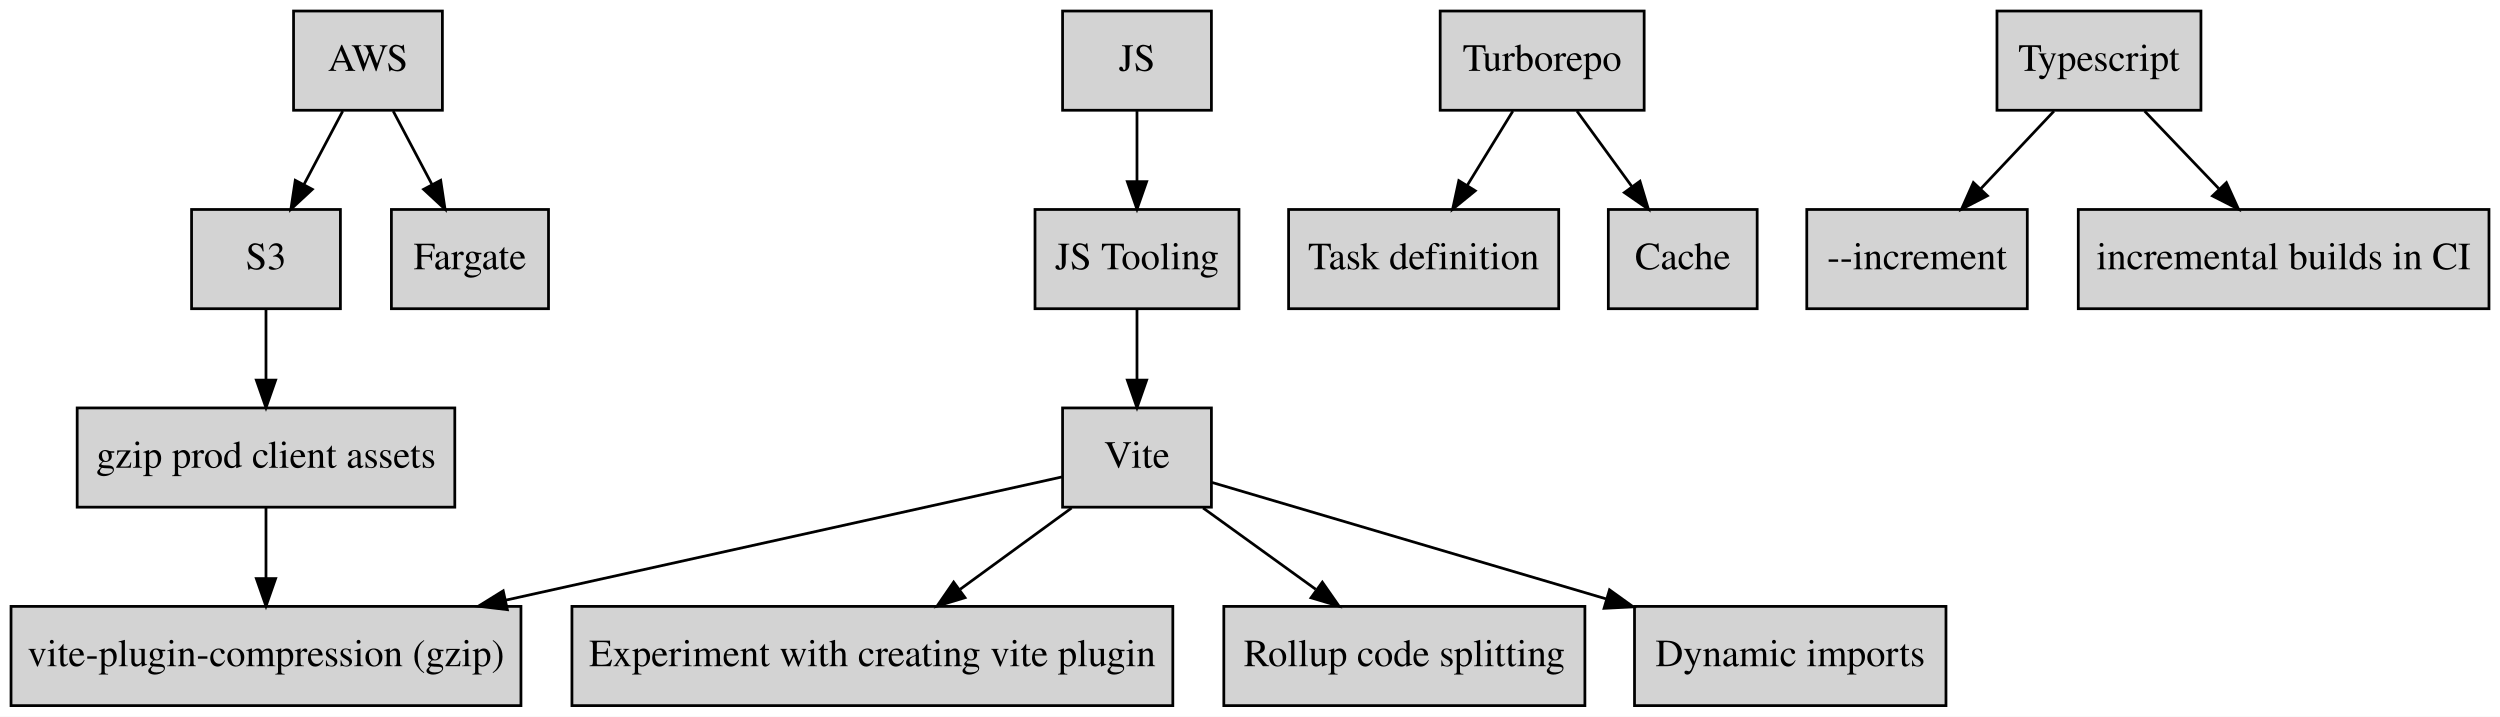
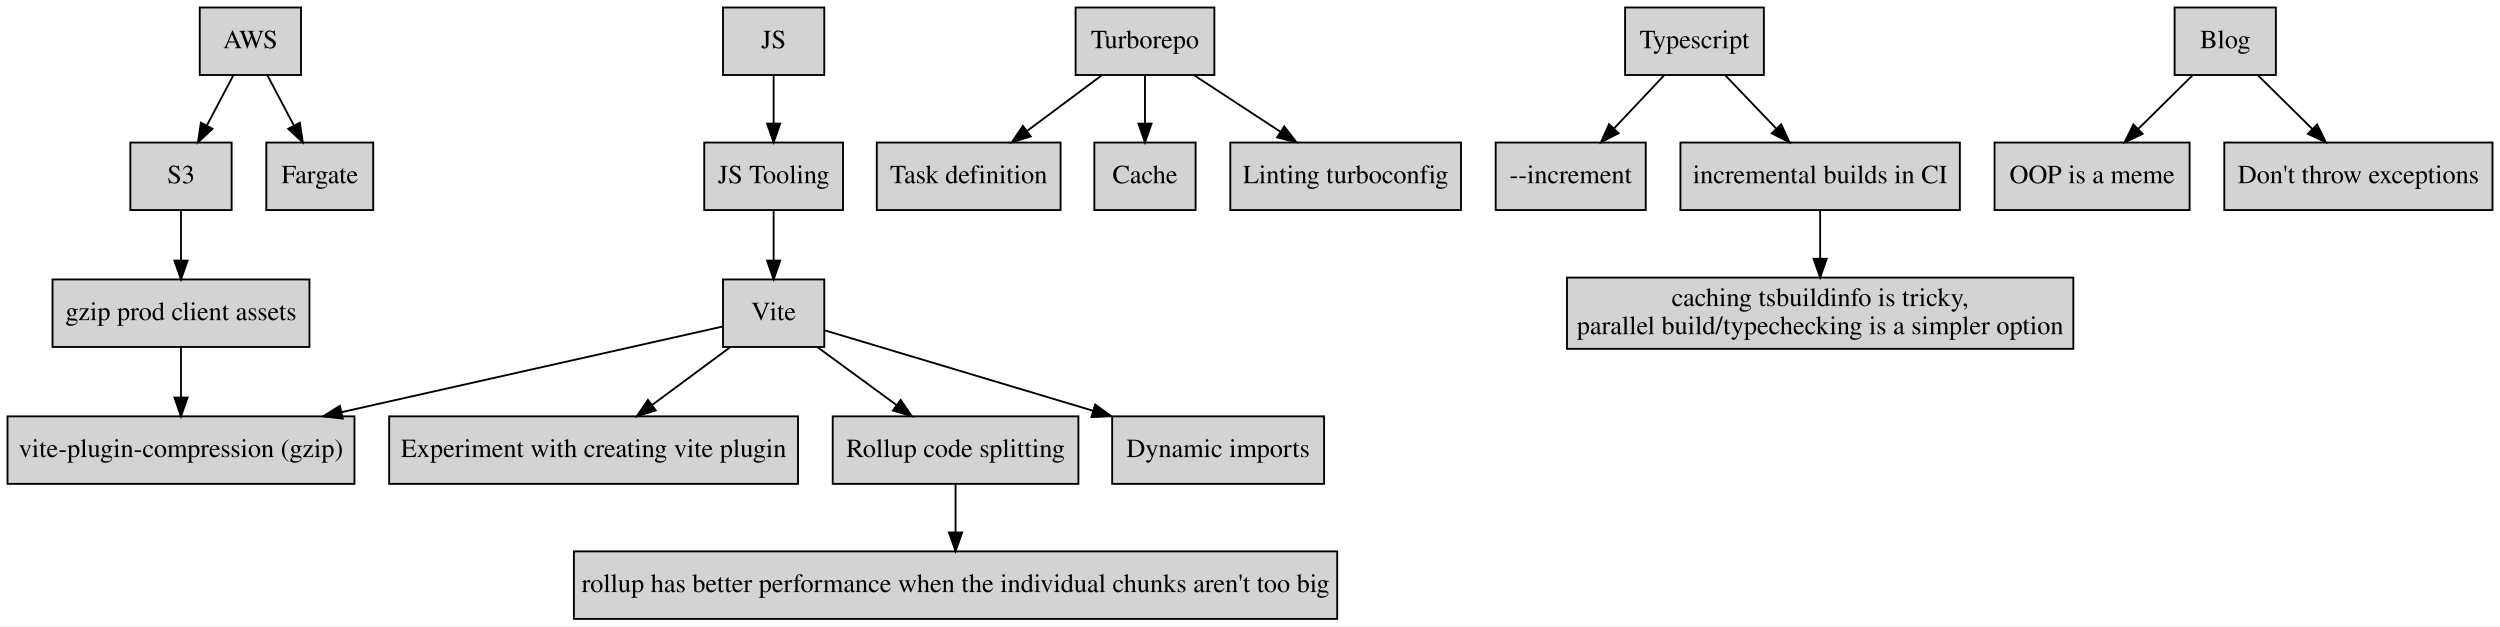
- <svg xmlns="http://www.w3.org/2000/svg" xmlns:xlink="http://www.w3.org/1999/xlink" width="907pt" height="260pt" viewBox="0.00 0.00 907.00 260.00">
-   <g id="graph0" class="graph" transform="scale(1 1) rotate(0) translate(4 256)">
-     <polygon fill="white" stroke="transparent" points="-4,4 -4,-256 903,-256 903,4 -4,4" />
+ <svg xmlns="http://www.w3.org/2000/svg" xmlns:xlink="http://www.w3.org/1999/xlink" width="1333pt" height="334pt" viewBox="0.00 0.00 1333.00 334.00">
+   <g id="graph0" class="graph" transform="scale(1 1) rotate(0) translate(4 330)">
+     <polygon fill="white" stroke="transparent" points="-4,4 -4,-330 1329,-330 1329,4 -4,4" />
    <g id="node1" class="node">
-       <polygon fill="lightgrey" stroke="black" points="156.5,-252 102.5,-252 102.5,-216 156.5,-216 156.5,-252" />
-       <text text-anchor="middle" x="129.5" y="-230.3" font-family="Times,serif" font-size="14.00">AWS</text>
+       <polygon fill="lightgrey" stroke="black" points="156.5,-326 102.5,-326 102.5,-290 156.5,-290 156.5,-326" />
+       <text text-anchor="middle" x="129.5" y="-304.3" font-family="Times,serif" font-size="14.00">AWS</text>
    </g>
    <g id="node2" class="node">
-       <polygon fill="lightgrey" stroke="black" points="119.5,-180 65.5,-180 65.5,-144 119.5,-144 119.5,-180" />
-       <text text-anchor="middle" x="92.5" y="-158.3" font-family="Times,serif" font-size="14.00">S3</text>
+       <polygon fill="lightgrey" stroke="black" points="119.5,-254 65.5,-254 65.5,-218 119.5,-218 119.5,-254" />
+       <text text-anchor="middle" x="92.5" y="-232.3" font-family="Times,serif" font-size="14.00">S3</text>
    </g>
    <g id="edge1" class="edge">
-       <path fill="none" stroke="black" d="M120.35,-215.7C116.1,-207.64 110.94,-197.89 106.23,-188.98" />
-       <polygon fill="black" stroke="black" points="109.31,-187.31 101.54,-180.1 103.12,-190.58 109.31,-187.31" />
+       <path fill="none" stroke="black" d="M120.35,-289.7C116.1,-281.64 110.94,-271.89 106.23,-262.98" />
+       <polygon fill="black" stroke="black" points="109.31,-261.31 101.54,-254.1 103.12,-264.58 109.31,-261.31" />
    </g>
    <g id="node4" class="node">
-       <polygon fill="lightgrey" stroke="black" points="195,-180 138,-180 138,-144 195,-144 195,-180" />
-       <text text-anchor="middle" x="166.5" y="-158.3" font-family="Times,serif" font-size="14.00">Fargate</text>
+       <polygon fill="lightgrey" stroke="black" points="195,-254 138,-254 138,-218 195,-218 195,-254" />
+       <text text-anchor="middle" x="166.5" y="-232.3" font-family="Times,serif" font-size="14.00">Fargate</text>
    </g>
    <g id="edge3" class="edge">
-       <path fill="none" stroke="black" d="M138.65,-215.7C142.9,-207.64 148.06,-197.89 152.77,-188.98" />
-       <polygon fill="black" stroke="black" points="155.88,-190.58 157.46,-180.1 149.69,-187.31 155.88,-190.58" />
+       <path fill="none" stroke="black" d="M138.65,-289.7C142.9,-281.64 148.06,-271.89 152.77,-262.98" />
+       <polygon fill="black" stroke="black" points="155.88,-264.58 157.46,-254.1 149.69,-261.31 155.88,-264.58" />
    </g>
    <g id="node3" class="node">
-       <polygon fill="lightgrey" stroke="black" points="161,-108 24,-108 24,-72 161,-72 161,-108" />
-       <text text-anchor="middle" x="92.5" y="-86.3" font-family="Times,serif" font-size="14.00">gzip prod client assets</text>
+       <polygon fill="lightgrey" stroke="black" points="161,-181 24,-181 24,-145 161,-145 161,-181" />
+       <text text-anchor="middle" x="92.5" y="-159.3" font-family="Times,serif" font-size="14.00">gzip prod client assets</text>
    </g>
    <g id="edge2" class="edge">
-       <path fill="none" stroke="black" d="M92.5,-143.7C92.5,-135.98 92.5,-126.71 92.5,-118.11" />
-       <polygon fill="black" stroke="black" points="96,-118.1 92.5,-108.1 89,-118.1 96,-118.1" />
+       <path fill="none" stroke="black" d="M92.5,-217.81C92.5,-209.79 92.5,-200.05 92.5,-191.07" />
+       <polygon fill="black" stroke="black" points="96,-191.03 92.5,-181.03 89,-191.03 96,-191.03" />
    </g>
    <g id="node8" class="node">
      <g id="a_node8">
        <a xlink:href="http://github.com/vbenjs/vite-plugin-compression" xlink:title="vite-plugin-compression (gzip)">
-           <polygon fill="lightgrey" stroke="black" points="185,-36 0,-36 0,0 185,0 185,-36" />
-           <text text-anchor="middle" x="92.5" y="-14.3" font-family="Times,serif" font-size="14.00">vite-plugin-compression (gzip)</text>
+           <polygon fill="lightgrey" stroke="black" points="185,-108 0,-108 0,-72 185,-72 185,-108" />
+           <text text-anchor="middle" x="92.5" y="-86.3" font-family="Times,serif" font-size="14.00">vite-plugin-compression (gzip)</text>
        </a>
      </g>
    </g>
    <g id="edge7" class="edge">
-       <path fill="none" stroke="black" d="M92.5,-71.7C92.5,-63.98 92.5,-54.71 92.5,-46.11" />
-       <polygon fill="black" stroke="black" points="96,-46.1 92.5,-36.1 89,-46.1 96,-46.1" />
+       <path fill="none" stroke="black" d="M92.5,-144.81C92.5,-136.79 92.5,-127.05 92.5,-118.07" />
+       <polygon fill="black" stroke="black" points="96,-118.03 92.5,-108.03 89,-118.03 96,-118.03" />
    </g>
    <g id="node5" class="node">
-       <polygon fill="lightgrey" stroke="black" points="435.5,-252 381.5,-252 381.5,-216 435.5,-216 435.5,-252" />
-       <text text-anchor="middle" x="408.5" y="-230.3" font-family="Times,serif" font-size="14.00">JS</text>
+       <polygon fill="lightgrey" stroke="black" points="435.5,-326 381.5,-326 381.5,-290 435.5,-290 435.5,-326" />
+       <text text-anchor="middle" x="408.5" y="-304.3" font-family="Times,serif" font-size="14.00">JS</text>
    </g>
    <g id="node6" class="node">
-       <polygon fill="lightgrey" stroke="black" points="445.5,-180 371.5,-180 371.5,-144 445.5,-144 445.5,-180" />
-       <text text-anchor="middle" x="408.5" y="-158.3" font-family="Times,serif" font-size="14.00">JS Tooling</text>
+       <polygon fill="lightgrey" stroke="black" points="445.5,-254 371.5,-254 371.5,-218 445.5,-218 445.5,-254" />
+       <text text-anchor="middle" x="408.5" y="-232.3" font-family="Times,serif" font-size="14.00">JS Tooling</text>
    </g>
    <g id="edge4" class="edge">
-       <path fill="none" stroke="black" d="M408.5,-215.7C408.5,-207.98 408.5,-198.71 408.5,-190.11" />
-       <polygon fill="black" stroke="black" points="412,-190.1 408.5,-180.1 405,-190.1 412,-190.1" />
+       <path fill="none" stroke="black" d="M408.5,-289.7C408.5,-281.98 408.5,-272.71 408.5,-264.11" />
+       <polygon fill="black" stroke="black" points="412,-264.1 408.5,-254.1 405,-264.1 412,-264.1" />
    </g>
    <g id="node7" class="node">
-       <polygon fill="lightgrey" stroke="black" points="435.5,-108 381.5,-108 381.5,-72 435.5,-72 435.5,-108" />
-       <text text-anchor="middle" x="408.5" y="-86.3" font-family="Times,serif" font-size="14.00">Vite</text>
+       <polygon fill="lightgrey" stroke="black" points="435.5,-181 381.5,-181 381.5,-145 435.5,-145 435.5,-181" />
+       <text text-anchor="middle" x="408.5" y="-159.3" font-family="Times,serif" font-size="14.00">Vite</text>
    </g>
    <g id="edge5" class="edge">
-       <path fill="none" stroke="black" d="M408.5,-143.7C408.5,-135.98 408.5,-126.71 408.5,-118.11" />
-       <polygon fill="black" stroke="black" points="412,-118.1 408.5,-108.1 405,-118.1 412,-118.1" />
+       <path fill="none" stroke="black" d="M408.5,-217.81C408.5,-209.79 408.5,-200.05 408.5,-191.07" />
+       <polygon fill="black" stroke="black" points="412,-191.03 408.5,-181.03 405,-191.03 412,-191.03" />
    </g>
    <g id="edge6" class="edge">
-       <path fill="none" stroke="black" d="M381.28,-82.97C336.91,-73.14 247.12,-53.25 179.38,-38.24" />
-       <polygon fill="black" stroke="black" points="180.07,-34.81 169.55,-36.07 178.56,-41.65 180.07,-34.81" />
+       <path fill="none" stroke="black" d="M381.28,-155.89C336.62,-145.85 245.96,-125.48 178.07,-110.23" />
+       <polygon fill="black" stroke="black" points="178.75,-106.79 168.23,-108.01 177.22,-113.62 178.75,-106.79" />
    </g>
    <g id="node9" class="node">
-       <polygon fill="lightgrey" stroke="black" points="421.5,-36 203.5,-36 203.5,0 421.5,0 421.5,-36" />
-       <text text-anchor="middle" x="312.5" y="-14.3" font-family="Times,serif" font-size="14.00">Experiment with creating vite plugin</text>
+       <polygon fill="lightgrey" stroke="black" points="421.5,-108 203.5,-108 203.5,-72 421.5,-72 421.5,-108" />
+       <text text-anchor="middle" x="312.5" y="-86.3" font-family="Times,serif" font-size="14.00">Experiment with creating vite plugin</text>
    </g>
    <g id="edge8" class="edge">
-       <path fill="none" stroke="black" d="M384.77,-71.7C372.56,-62.8 357.51,-51.82 344.32,-42.2" />
-       <polygon fill="black" stroke="black" points="346.1,-39.17 335.96,-36.1 341.98,-44.82 346.1,-39.17" />
+       <path fill="none" stroke="black" d="M385.26,-144.81C372.76,-135.57 357.18,-124.04 343.64,-114.03" />
+       <polygon fill="black" stroke="black" points="345.65,-111.16 335.52,-108.03 341.48,-116.79 345.65,-111.16" />
    </g>
    <g id="node10" class="node">
-       <polygon fill="lightgrey" stroke="black" points="571,-36 440,-36 440,0 571,0 571,-36" />
-       <text text-anchor="middle" x="505.5" y="-14.3" font-family="Times,serif" font-size="14.00">Rollup code splitting</text>
+       <polygon fill="lightgrey" stroke="black" points="571,-108 440,-108 440,-72 571,-72 571,-108" />
+       <text text-anchor="middle" x="505.5" y="-86.3" font-family="Times,serif" font-size="14.00">Rollup code splitting</text>
    </g>
    <g id="edge9" class="edge">
-       <path fill="none" stroke="black" d="M432.48,-71.7C444.81,-62.8 460.02,-51.82 473.35,-42.2" />
-       <polygon fill="black" stroke="black" points="475.74,-44.79 481.8,-36.1 471.64,-39.12 475.74,-44.79" />
+       <path fill="none" stroke="black" d="M431.98,-144.81C444.61,-135.57 460.36,-124.04 474.03,-114.03" />
+       <polygon fill="black" stroke="black" points="476.23,-116.76 482.24,-108.03 472.1,-111.11 476.23,-116.76" />
    </g>
    <g id="node11" class="node">
-       <polygon fill="lightgrey" stroke="black" points="702,-36 589,-36 589,0 702,0 702,-36" />
-       <text text-anchor="middle" x="645.5" y="-14.3" font-family="Times,serif" font-size="14.00">Dynamic imports</text>
+       <polygon fill="lightgrey" stroke="black" points="702,-108 589,-108 589,-72 702,-72 702,-108" />
+       <text text-anchor="middle" x="645.5" y="-86.3" font-family="Times,serif" font-size="14.00">Dynamic imports</text>
    </g>
    <g id="edge10" class="edge">
-       <path fill="none" stroke="black" d="M435.69,-80.97C470.31,-70.74 531.32,-52.73 578.65,-38.74" />
-       <polygon fill="black" stroke="black" points="579.93,-42.02 588.53,-35.83 577.95,-35.3 579.93,-42.02" />
+       <path fill="none" stroke="black" d="M435.69,-153.86C470.38,-143.46 531.57,-125.13 578.95,-110.94" />
+       <polygon fill="black" stroke="black" points="579.96,-114.29 588.53,-108.07 577.95,-107.58 579.96,-114.29" />
    </g>
    <g id="node12" class="node">
-       <polygon fill="lightgrey" stroke="black" points="592.5,-252 518.5,-252 518.5,-216 592.5,-216 592.5,-252" />
-       <text text-anchor="middle" x="555.5" y="-230.3" font-family="Times,serif" font-size="14.00">Turborepo</text>
+       <polygon fill="lightgrey" stroke="black" points="709,-36 302,-36 302,0 709,0 709,-36" />
+       <text text-anchor="middle" x="505.5" y="-14.3" font-family="Times,serif" font-size="14.00">rollup has better performance when the individual chunks aren't too big</text>
+     </g>
+     <g id="edge11" class="edge">
+       <path fill="none" stroke="black" d="M505.5,-71.7C505.5,-63.98 505.5,-54.71 505.5,-46.11" />
+       <polygon fill="black" stroke="black" points="509,-46.1 505.5,-36.1 502,-46.1 509,-46.1" />
    </g>
    <g id="node13" class="node">
-       <polygon fill="lightgrey" stroke="black" points="561.5,-180 463.5,-180 463.5,-144 561.5,-144 561.5,-180" />
-       <text text-anchor="middle" x="512.5" y="-158.3" font-family="Times,serif" font-size="14.00">Task definition</text>
-     </g>
-     <g id="edge11" class="edge">
-       <path fill="none" stroke="black" d="M544.87,-215.7C539.87,-207.56 533.81,-197.69 528.29,-188.7" />
-       <polygon fill="black" stroke="black" points="531.22,-186.79 523.01,-180.1 525.26,-190.46 531.22,-186.79" />
+       <polygon fill="lightgrey" stroke="black" points="643.5,-326 569.5,-326 569.5,-290 643.5,-290 643.5,-326" />
+       <text text-anchor="middle" x="606.5" y="-304.3" font-family="Times,serif" font-size="14.00">Turborepo</text>
    </g>
    <g id="node14" class="node">
-       <polygon fill="lightgrey" stroke="black" points="633.5,-180 579.5,-180 579.5,-144 633.5,-144 633.5,-180" />
-       <text text-anchor="middle" x="606.5" y="-158.3" font-family="Times,serif" font-size="14.00">Cache</text>
+       <polygon fill="lightgrey" stroke="black" points="561.5,-254 463.5,-254 463.5,-218 561.5,-218 561.5,-254" />
+       <text text-anchor="middle" x="512.5" y="-232.3" font-family="Times,serif" font-size="14.00">Task definition</text>
    </g>
    <g id="edge12" class="edge">
-       <path fill="none" stroke="black" d="M568.11,-215.7C574.1,-207.47 581.38,-197.48 587.98,-188.42" />
-       <polygon fill="black" stroke="black" points="590.98,-190.25 594.04,-180.1 585.32,-186.13 590.98,-190.25" />
+       <path fill="none" stroke="black" d="M583.26,-289.7C571.31,-280.8 556.58,-269.82 543.65,-260.2" />
+       <polygon fill="black" stroke="black" points="545.58,-257.27 535.47,-254.1 541.4,-262.88 545.58,-257.27" />
    </g>
    <g id="node15" class="node">
-       <polygon fill="lightgrey" stroke="black" points="794.5,-252 720.5,-252 720.5,-216 794.5,-216 794.5,-252" />
-       <text text-anchor="middle" x="757.5" y="-230.3" font-family="Times,serif" font-size="14.00">Typescript</text>
+       <polygon fill="lightgrey" stroke="black" points="633.5,-254 579.5,-254 579.5,-218 633.5,-218 633.5,-254" />
+       <text text-anchor="middle" x="606.5" y="-232.3" font-family="Times,serif" font-size="14.00">Cache</text>
+     </g>
+     <g id="edge13" class="edge">
+       <path fill="none" stroke="black" d="M606.5,-289.7C606.5,-281.98 606.5,-272.71 606.5,-264.11" />
+       <polygon fill="black" stroke="black" points="610,-264.1 606.5,-254.1 603,-264.1 610,-264.1" />
    </g>
    <g id="node16" class="node">
-       <polygon fill="lightgrey" stroke="black" points="731.5,-180 651.5,-180 651.5,-144 731.5,-144 731.5,-180" />
-       <text text-anchor="middle" x="691.5" y="-158.3" font-family="Times,serif" font-size="14.00">--increment</text>
+       <polygon fill="lightgrey" stroke="black" points="775,-254 652,-254 652,-218 775,-218 775,-254" />
+       <text text-anchor="middle" x="713.5" y="-232.3" font-family="Times,serif" font-size="14.00">Linting turboconfig</text>
    </g>
-     <g id="edge13" class="edge">
-       <path fill="none" stroke="black" d="M741.19,-215.7C733.19,-207.22 723.43,-196.86 714.68,-187.58" />
-       <polygon fill="black" stroke="black" points="717.03,-184.98 707.63,-180.1 711.94,-189.78 717.03,-184.98" />
+     <g id="edge14" class="edge">
+       <path fill="none" stroke="black" d="M632.68,-289.88C646.54,-280.81 663.74,-269.55 678.71,-259.76" />
+       <polygon fill="black" stroke="black" points="680.77,-262.59 687.22,-254.19 676.94,-256.74 680.77,-262.59" />
    </g>
    <g id="node17" class="node">
-       <polygon fill="lightgrey" stroke="black" points="899,-180 750,-180 750,-144 899,-144 899,-180" />
-       <text text-anchor="middle" x="824.5" y="-158.3" font-family="Times,serif" font-size="14.00">incremental builds in CI</text>
+       <polygon fill="lightgrey" stroke="black" points="936.5,-326 862.5,-326 862.5,-290 936.5,-290 936.5,-326" />
+       <text text-anchor="middle" x="899.5" y="-304.3" font-family="Times,serif" font-size="14.00">Typescript</text>
    </g>
-     <g id="edge14" class="edge">
-       <path fill="none" stroke="black" d="M774.06,-215.7C782.18,-207.22 792.09,-196.86 800.97,-187.58" />
-       <polygon fill="black" stroke="black" points="803.74,-189.75 808.13,-180.1 798.69,-184.91 803.74,-189.75" />
+     <g id="node18" class="node">
+       <polygon fill="lightgrey" stroke="black" points="873.5,-254 793.5,-254 793.5,-218 873.5,-218 873.5,-254" />
+       <text text-anchor="middle" x="833.5" y="-232.3" font-family="Times,serif" font-size="14.00">--increment</text>
+     </g>
+     <g id="edge15" class="edge">
+       <path fill="none" stroke="black" d="M883.19,-289.7C875.19,-281.22 865.43,-270.86 856.68,-261.58" />
+       <polygon fill="black" stroke="black" points="859.03,-258.98 849.63,-254.1 853.94,-263.78 859.03,-258.98" />
+     </g>
+     <g id="node19" class="node">
+       <polygon fill="lightgrey" stroke="black" points="1041,-254 892,-254 892,-218 1041,-218 1041,-254" />
+       <text text-anchor="middle" x="966.5" y="-232.3" font-family="Times,serif" font-size="14.00">incremental builds in CI</text>
+     </g>
+     <g id="edge16" class="edge">
+       <path fill="none" stroke="black" d="M916.06,-289.7C924.18,-281.22 934.09,-270.86 942.97,-261.58" />
+       <polygon fill="black" stroke="black" points="945.74,-263.75 950.13,-254.1 940.69,-258.91 945.74,-263.75" />
+     </g>
+     <g id="node20" class="node">
+       <polygon fill="lightgrey" stroke="black" points="1101.5,-182 831.5,-182 831.5,-144 1101.5,-144 1101.5,-182" />
+       <text text-anchor="middle" x="966.5" y="-166.8" font-family="Times,serif" font-size="14.00">caching tsbuildinfo is tricky,</text>
+       <text text-anchor="middle" x="966.5" y="-151.8" font-family="Times,serif" font-size="14.00">parallel build/typechecking is a simpler option</text>
+     </g>
+     <g id="edge17" class="edge">
+       <path fill="none" stroke="black" d="M966.5,-217.81C966.5,-210.11 966.5,-200.82 966.5,-192.15" />
+       <polygon fill="black" stroke="black" points="970,-192.02 966.5,-182.02 963,-192.02 970,-192.02" />
+     </g>
+     <g id="node21" class="node">
+       <polygon fill="lightgrey" stroke="black" points="1209.5,-326 1155.5,-326 1155.5,-290 1209.5,-290 1209.5,-326" />
+       <text text-anchor="middle" x="1182.5" y="-304.3" font-family="Times,serif" font-size="14.00">Blog</text>
+     </g>
+     <g id="node22" class="node">
+       <polygon fill="lightgrey" stroke="black" points="1163.5,-254 1059.5,-254 1059.5,-218 1163.5,-218 1163.5,-254" />
+       <text text-anchor="middle" x="1111.5" y="-232.3" font-family="Times,serif" font-size="14.00">OOP is a meme</text>
+     </g>
+     <g id="edge18" class="edge">
+       <path fill="none" stroke="black" d="M1164.95,-289.7C1156.27,-281.14 1145.64,-270.66 1136.15,-261.3" />
+       <polygon fill="black" stroke="black" points="1138.43,-258.63 1128.85,-254.1 1133.51,-263.62 1138.43,-258.63" />
+     </g>
+     <g id="node23" class="node">
+       <polygon fill="lightgrey" stroke="black" points="1325,-254 1182,-254 1182,-218 1325,-218 1325,-254" />
+       <text text-anchor="middle" x="1253.5" y="-232.3" font-family="Times,serif" font-size="14.00">Don't throw exceptions</text>
+     </g>
+     <g id="edge19" class="edge">
+       <path fill="none" stroke="black" d="M1200.05,-289.7C1208.73,-281.14 1219.36,-270.66 1228.85,-261.3" />
+       <polygon fill="black" stroke="black" points="1231.49,-263.62 1236.15,-254.1 1226.57,-258.63 1231.49,-263.62" />
    </g>
  </g>
</svg>
